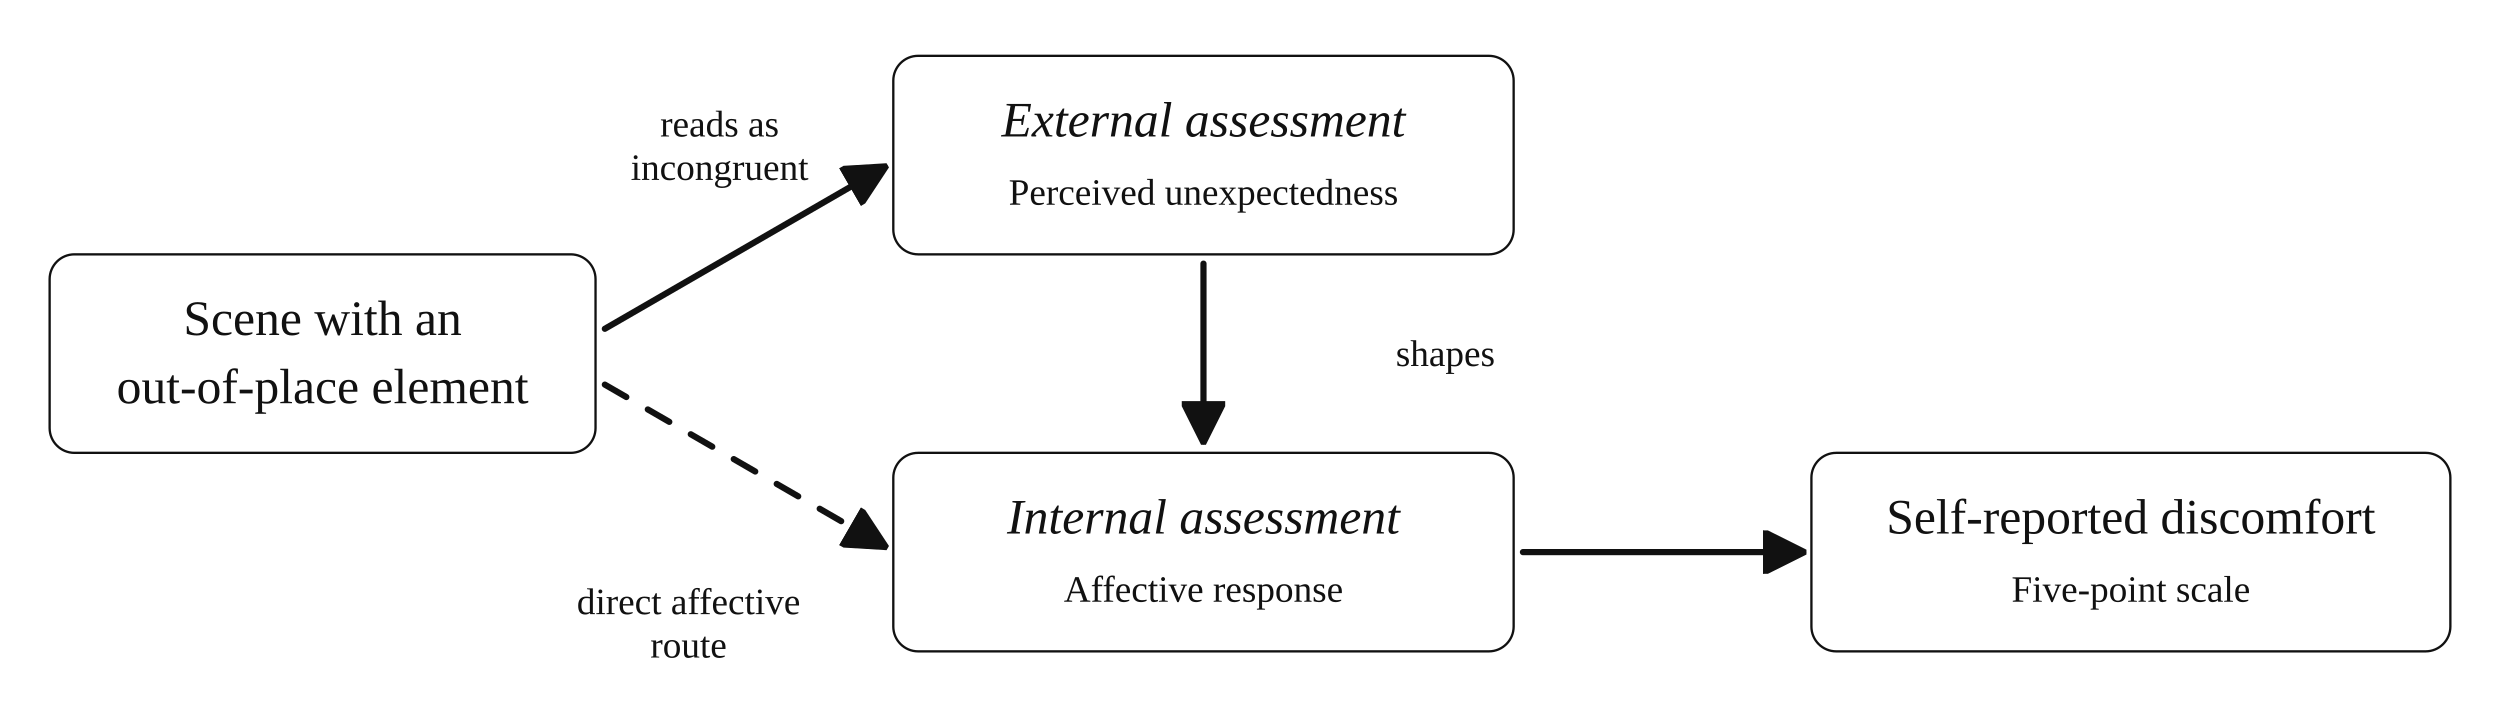
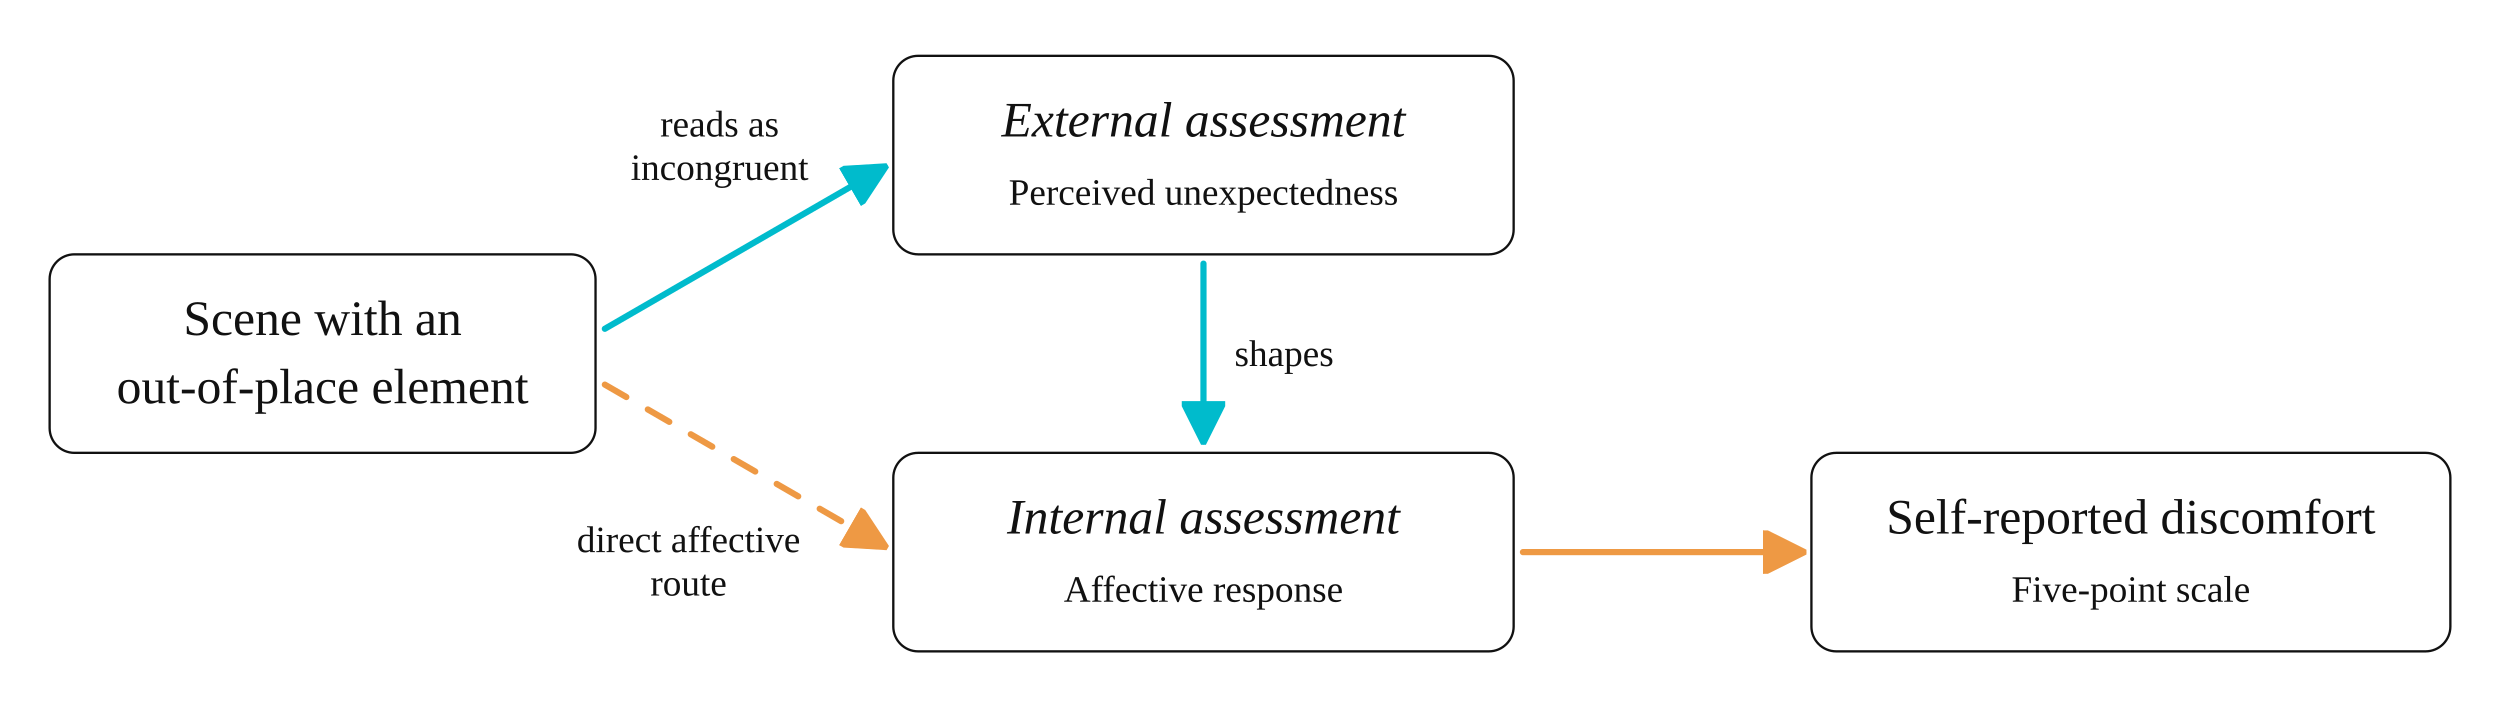
<svg xmlns="http://www.w3.org/2000/svg" viewBox="0 0 806 228" width="806" height="228" role="img">
  <style>
        rect, line, polygon { stroke: #111; }
        polygon, text { fill: #111; }

        @media (prefers-color-scheme: dark) {
            rect, line, polygon { stroke: #ddd; }
            polygon, text { fill: #ddd; }
        }

        text {
            font-family: "Times New Roman", Times, serif;
            font-size: 12pt;
        }
        line {
            stroke-linecap: round;
            stroke-linejoin: miter;
        }
        rect {
            fill: none;
            rx: 8;
        }
        .italic { font-style: italic; }
        .center { text-anchor: middle; }
        .small { font-size: 9pt; }
        .bg { fill: transparent; }

        .thick { stroke-width: 2; }
        .thin { stroke-width: 0.75; }
        .dashed { stroke-dasharray: 8 8; }
+ 
+         .s1 { stroke: #817; } .f1 { fill: #817; }
+         .s2 { stroke: #a35; } .f2 { fill: #a35; }
+         .s3 { stroke: #c66; } .f3 { fill: #c66; }
+         .s4 { stroke: #e94; } .f4 { fill: #e94; }
+         .s5 { stroke: #ed0; } .f5 { fill: #ed0; }
+         .s6 { stroke: #9d5; } .f6 { fill: #9d5; }
+         .s7 { stroke: #4d8; } .f7 { fill: #4d8; }
+         .s8 { stroke: #2cb; } .f8 { fill: #2cb; }
+         .s9 { stroke: #0bc; } .f9 { fill: #0bc; }
+         .sA { stroke: #09c; } .fA { fill: #09c; }
+         .sB { stroke: #36b; } .fB { fill: #36b; }
+         .sC { stroke: #639; } .fC { fill: #639; }
    </style>
  <defs>
    <marker id="arrow" viewBox="0 0 10 10" refX="9" refY="5" markerWidth="7" markerHeight="7" orient="auto-start-reverse">
-       <polygon points="0,0 10,5 0,10" stroke="none" />
+       <polygon points="0,0 10,5 0,10" style="fill: context-fill; stroke: context-stroke" />
    </marker>
  </defs>
  <rect x="0" y="0" width="806" height="228" stroke-width="0.001" class="bg" />
  <rect class="thin" x="16" y="82" width="176" height="64" />
  <text class="center" x="104" y="108">Scene with an</text>
  <text class="center" x="104" y="130">out-of-place element</text>
  <rect class="thin" x="288" y="18" width="200" height="64" />
  <text class="center italic" x="388" y="44">External assessment</text>
  <text class="center small" x="388" y="66">Perceived unexpectedness</text>
  <rect class="thin" x="288" y="146" width="200" height="64" />
  <text class="center italic" x="388" y="172">Internal assessment</text>
  <text class="center small" x="388" y="194">Affective response</text>
  <rect class="thin" x="584" y="146" width="206" height="64" />
  <text class="center" x="687" y="172">Self-reported discomfort</text>
  <text class="center small" x="687" y="194">Five-point scale</text>
-   <line class="thick" x1="195" y1="106" x2="285" y2="54" marker-end="url(#arrow)" />
-   <line class="thick dashed" x1="195" y1="124" x2="285" y2="176" marker-end="url(#arrow)" />
-   <line class="thick" x1="388" y1="85" x2="388" y2="142" marker-end="url(#arrow)" />
-   <line class="thick" x1="491" y1="178" x2="581" y2="178" marker-end="url(#arrow)" />
+   <line class="thick s9 f9" x1="195" y1="106" x2="285" y2="54" marker-end="url(#arrow)" />
+   <line class="thick dashed s4 f4" x1="195" y1="124" x2="285" y2="176" marker-end="url(#arrow)" />
+   <line class="thick s9 f9" x1="388" y1="85" x2="388" y2="142" marker-end="url(#arrow)" />
+   <line class="thick s4 f4" x1="491" y1="178" x2="581" y2="178" marker-end="url(#arrow)" />
  <text class="small center" x="232" y="44">reads as</text>
  <text class="small center" x="232" y="58">incongruent</text>
-   <text class="small center" x="466" y="118">shapes</text>
-   <text class="small center" x="222" y="198">direct affective</text>
-   <text class="small center" x="222" y="212">route</text>
+   <text class="small center" x="414" y="118">shapes</text>
+   <text class="small center" x="222" y="178">direct affective</text>
+   <text class="small center" x="222" y="192">route</text>
</svg>
